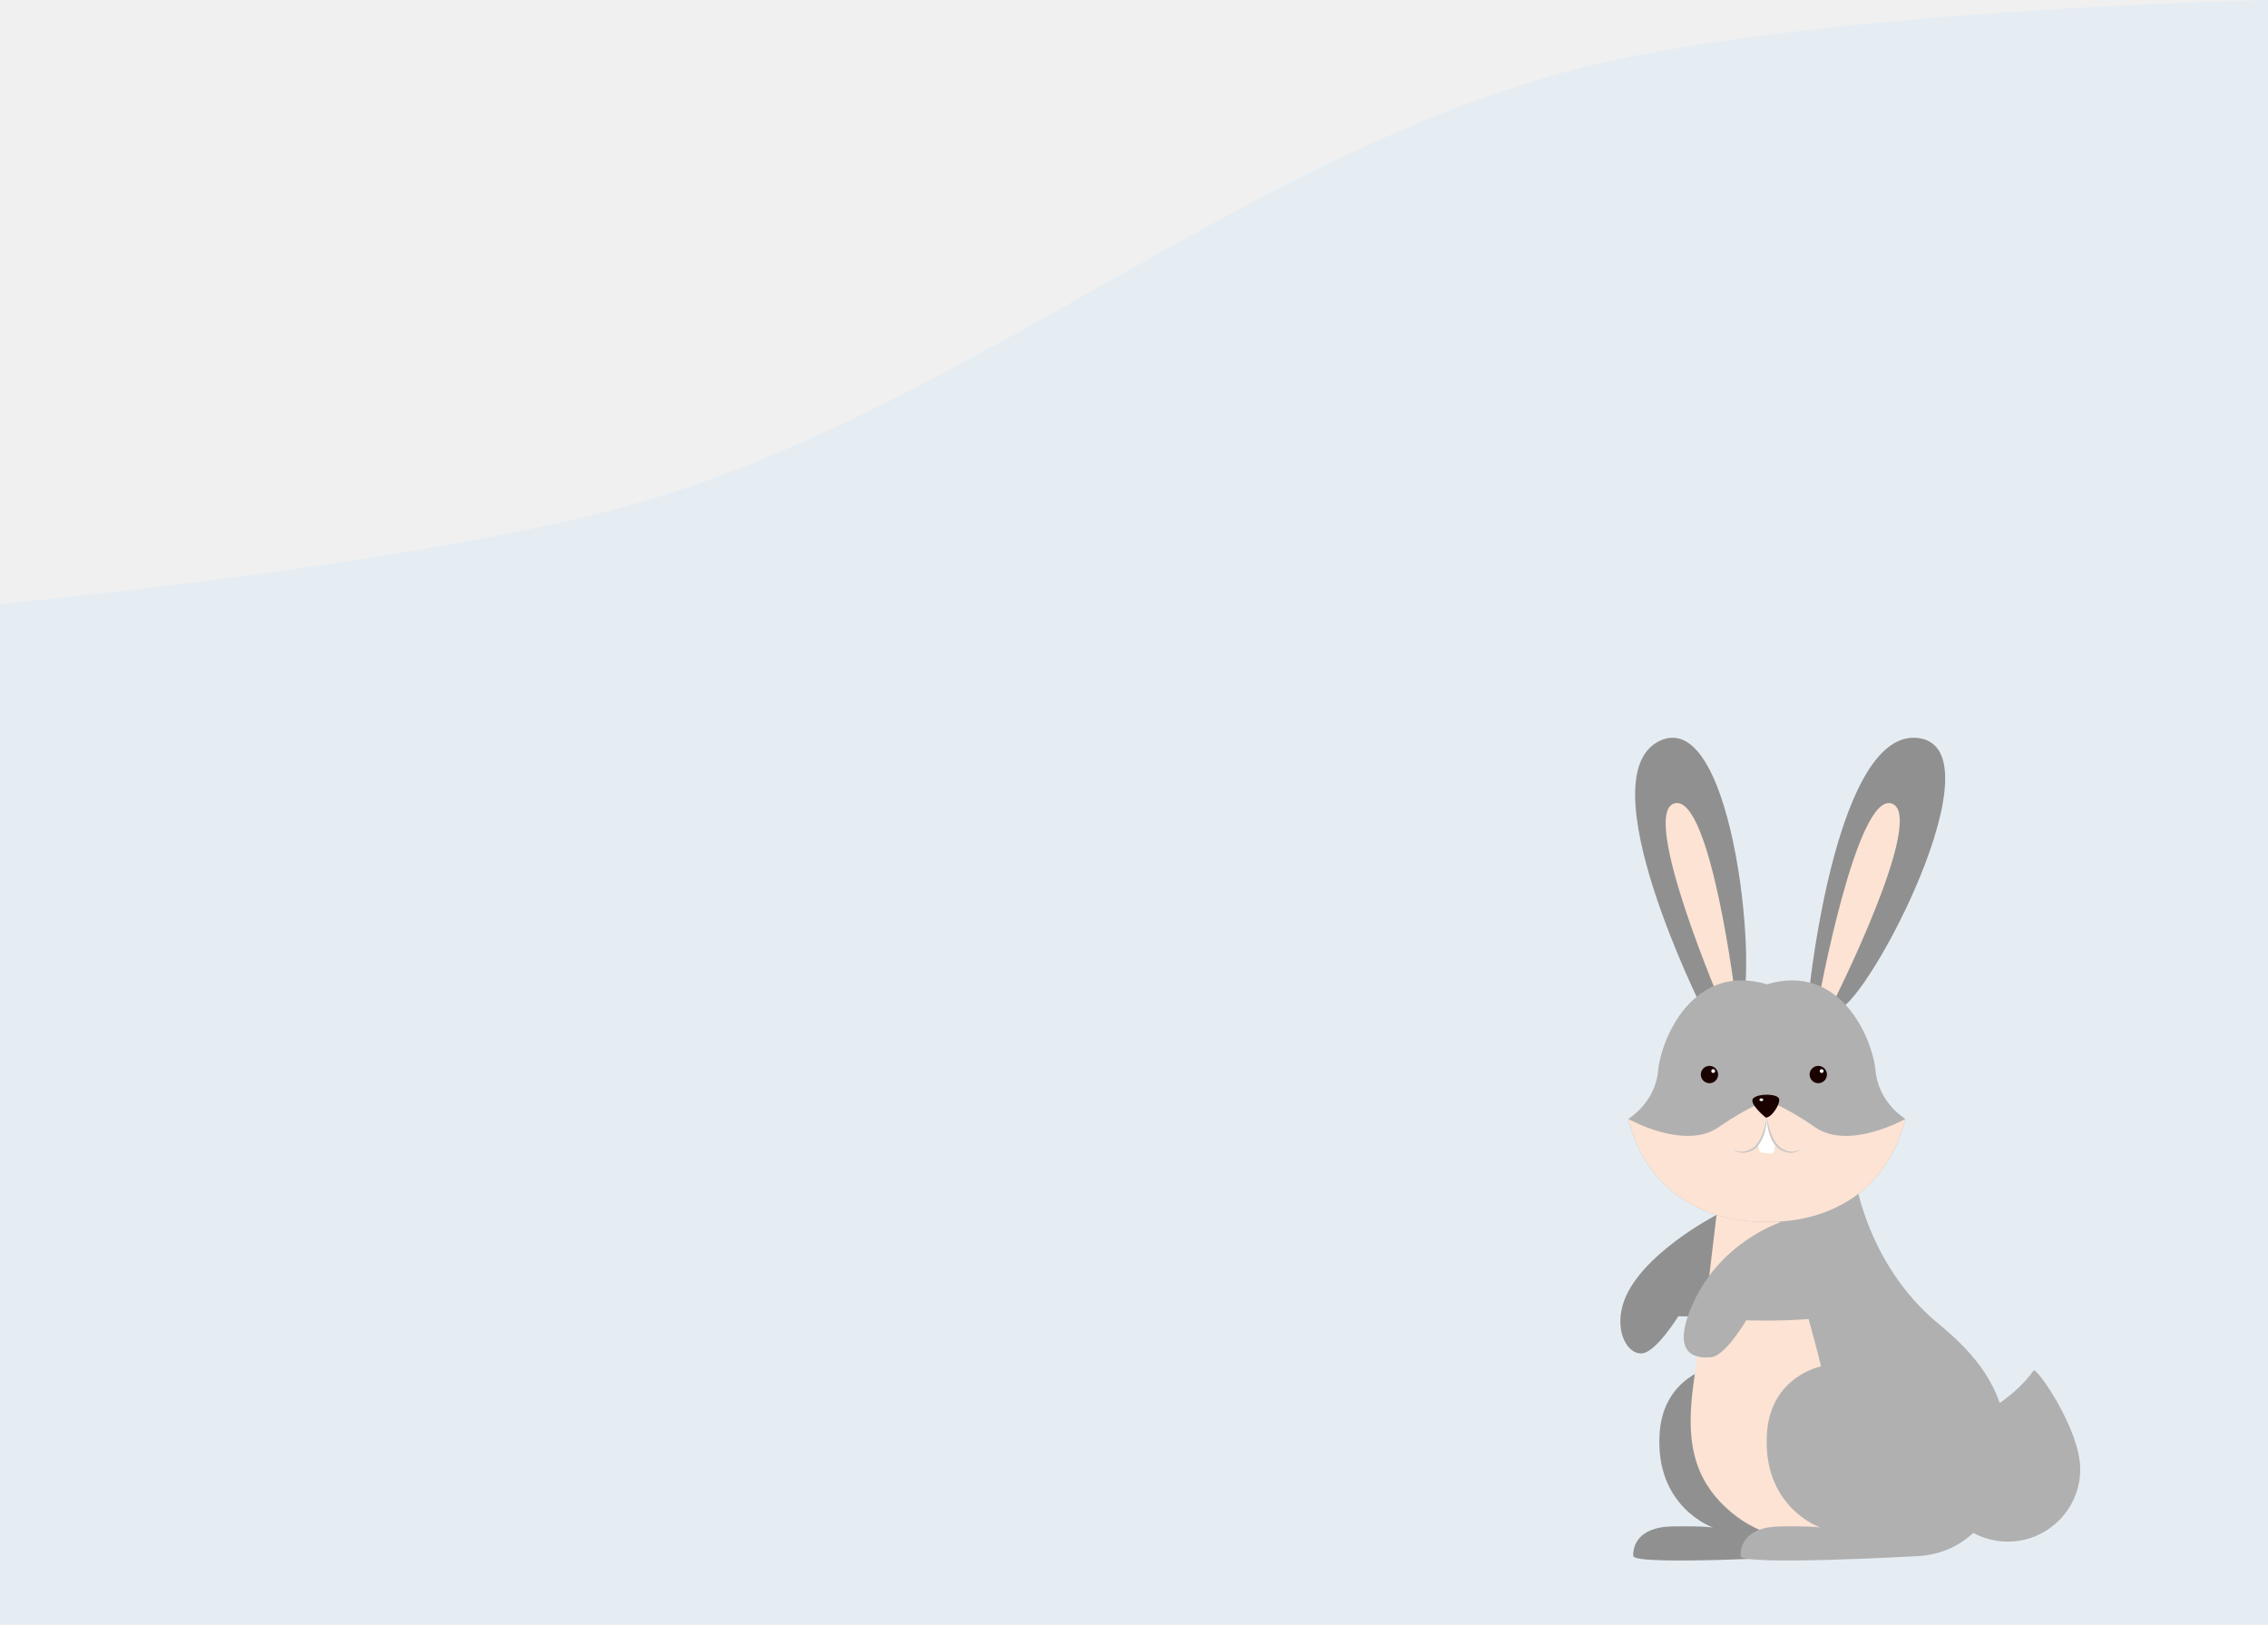
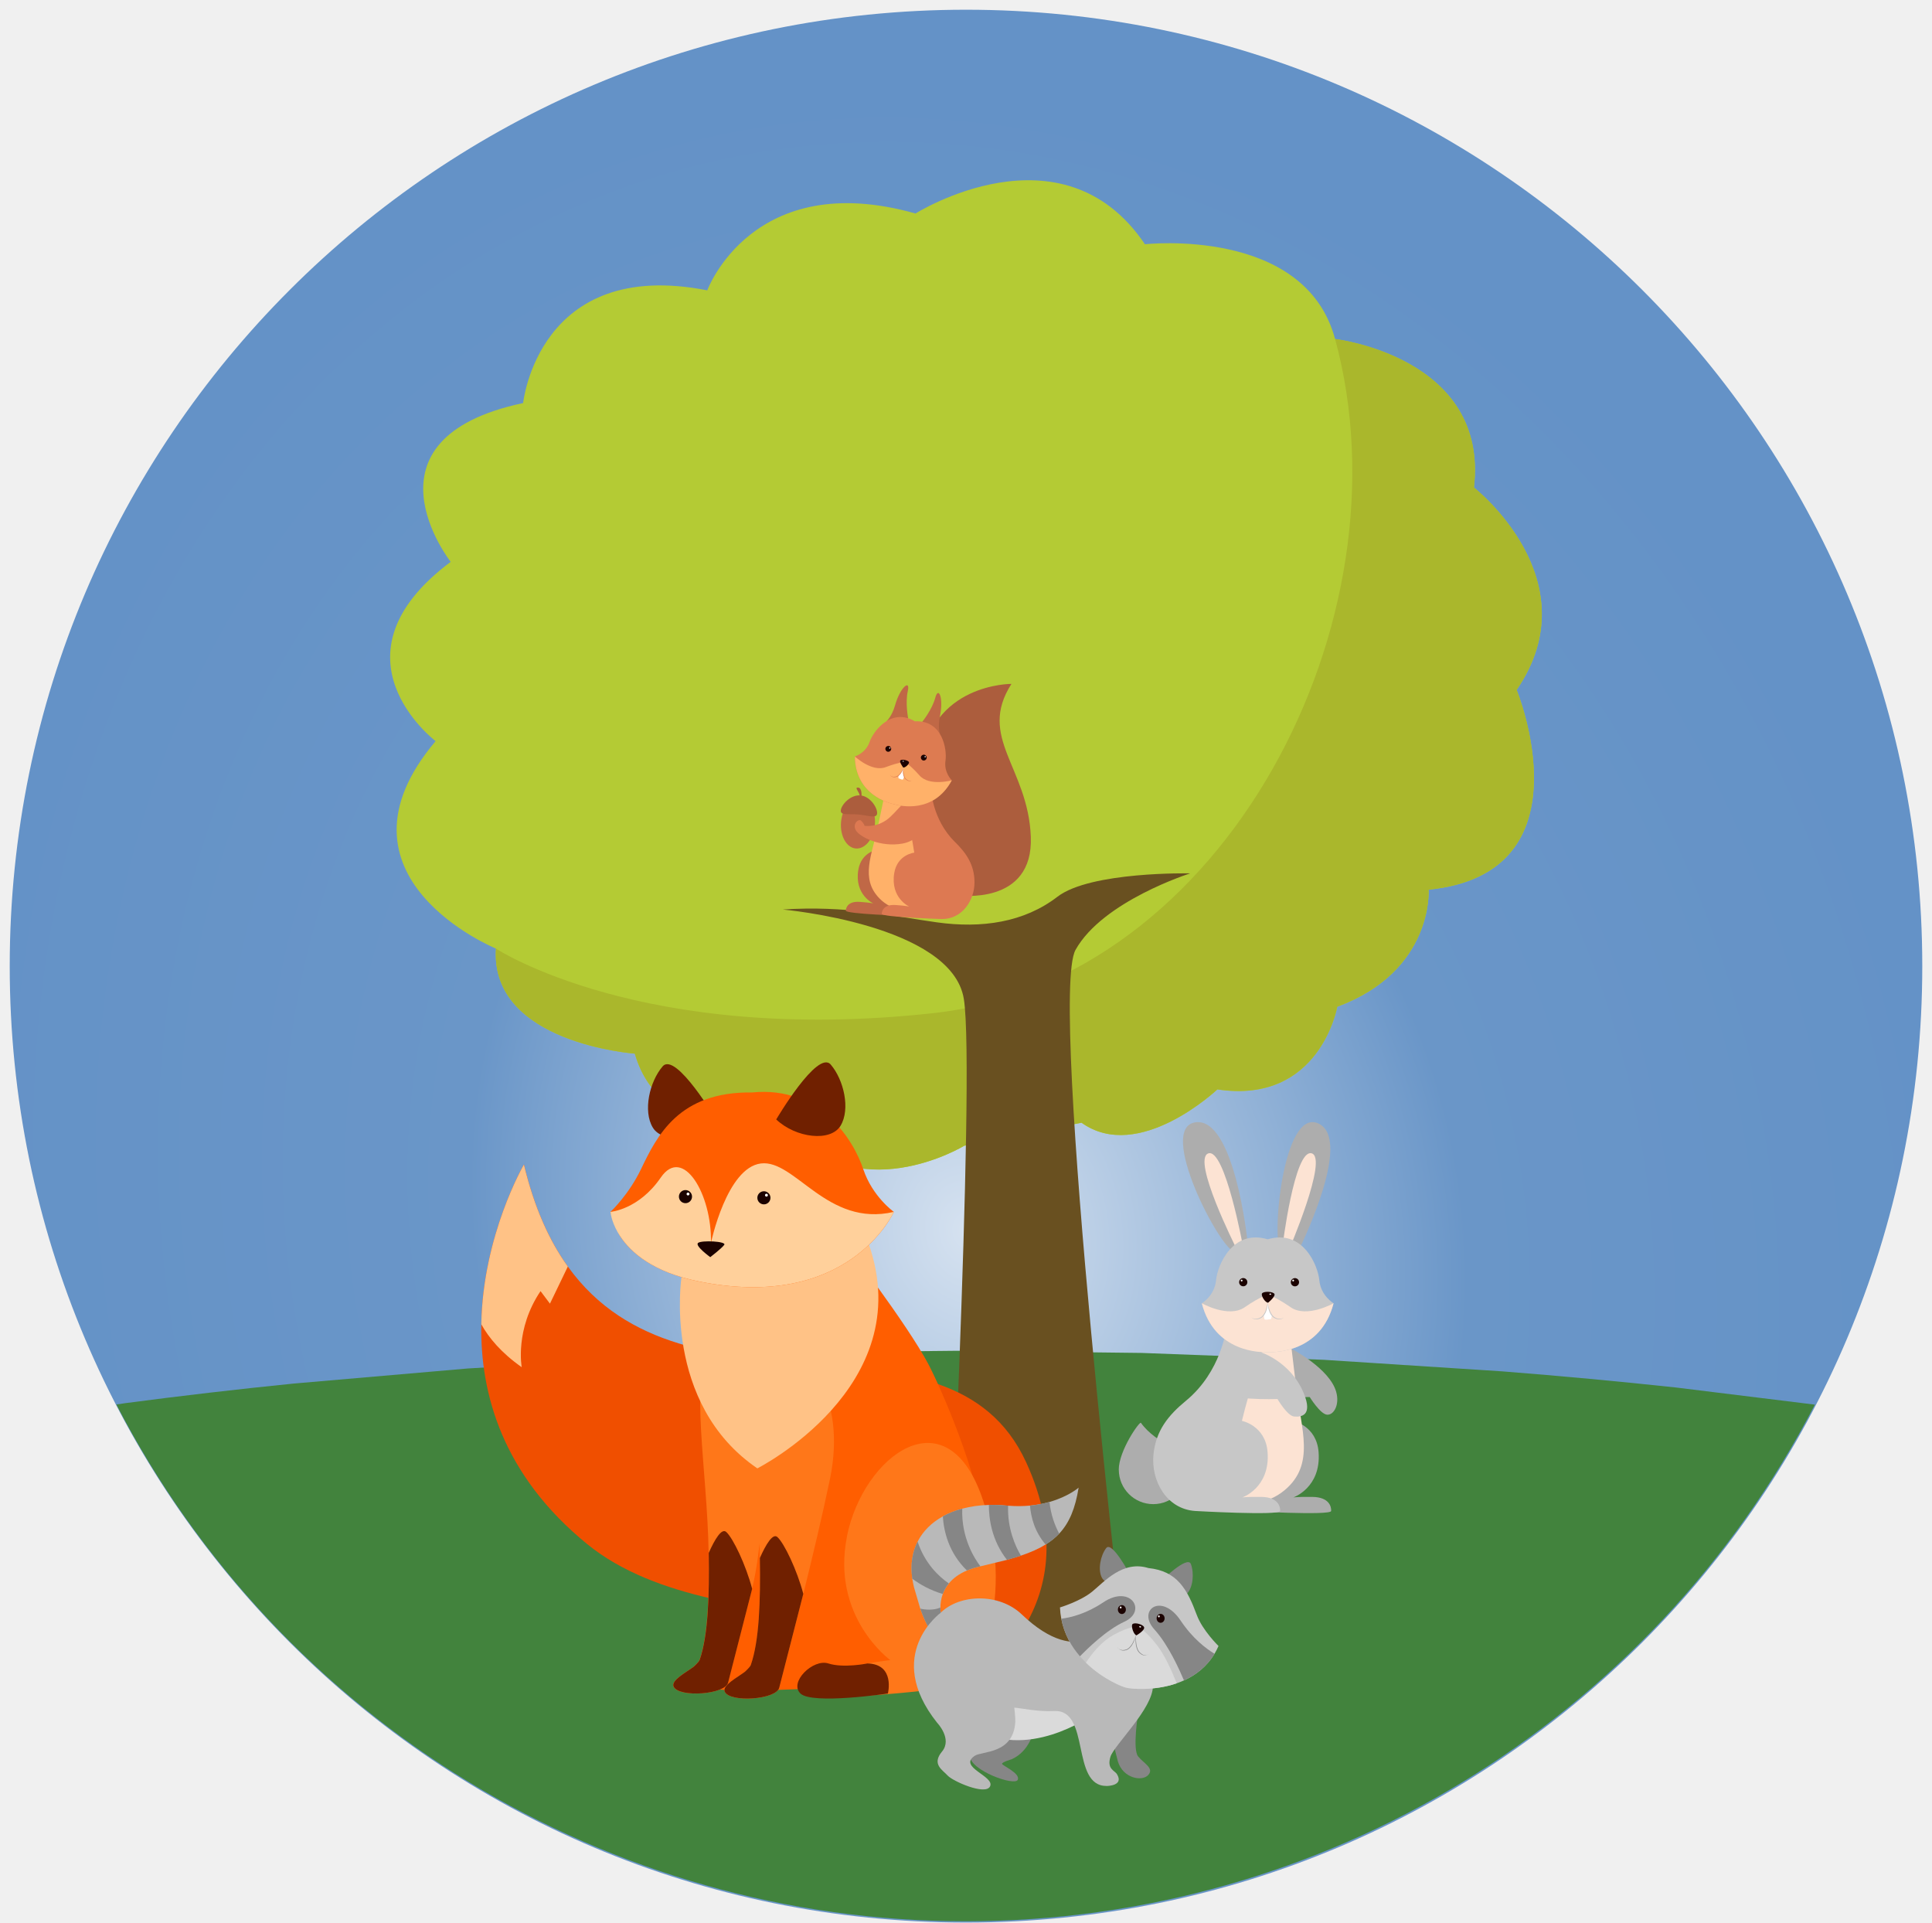
- <svg xmlns="http://www.w3.org/2000/svg" width="743.469" height="532.344" id="svg27678" version="1.1">
-   <defs id="defs27680" />
-   <g id="layer1" transform="translate(-2.03125,-525.7188)">
-     <path style="fill:#e5edf3;fill-opacity:1;fill-rule:nonzero;stroke:none" d="m 745.5,525.719 c -2.204,0.045 -8.623,0.165 -22.594,0.688 -8.039,0.3 -17.61,0.711 -28.25,1.25 -10.64,0.539 -22.328,1.226 -34.625,2.062 -12.297,0.837 -25.211,1.837 -38.219,3.031 -13.008,1.194 -26.132,2.578 -38.906,4.188 -6.387,0.805 -12.692,1.674 -18.844,2.594 -6.151,0.92 -12.14,1.895 -17.938,2.938 -5.798,1.042 -11.393,2.14 -16.719,3.312 -5.326,1.172 -10.389,2.409 -15.125,3.719 -6.594,1.823 -13.103,3.85 -19.562,6.031 -6.46,2.181 -12.875,4.507 -19.219,7 -6.343,2.493 -12.631,5.148 -18.875,7.906 -6.244,2.758 -12.431,5.647 -18.594,8.625 -6.163,2.978 -12.308,6.037 -18.406,9.188 -6.098,3.151 -12.167,6.378 -18.219,9.656 -12.103,6.556 -24.106,13.336 -36.125,20.125 -12.019,6.789 -24.05,13.598 -36.125,20.25 -12.075,6.652 -24.199,13.134 -36.469,19.281 -6.135,3.073 -12.322,6.06 -18.531,8.938 -6.209,2.878 -12.449,5.645 -18.75,8.281 -6.301,2.636 -12.652,5.151 -19.062,7.5 -6.411,2.349 -12.868,4.516 -19.406,6.531 -4.395,1.354 -9.119,2.68 -14.062,3.969 -4.944,1.289 -10.117,2.56 -15.5,3.781 -10.766,2.442 -22.292,4.752 -34.156,6.906 -11.864,2.154 -24.073,4.154 -36.156,6 -12.083,1.846 -24.045,3.514 -35.469,5.031 -22.847,3.035 -43.5,5.401 -58.438,7 -13.063,1.398 -19.148,1.942 -21.125,2.125 l 0,334.438 743.469,0 0,-532.344 z" id="path28313" />
-     <g id="g200-9" transform="matrix(1.25,0,0,-1.25,683.9488,1007.26)" style="fill:#b0b0b0;fill-opacity:1">
-       <path d="m 0,0 c 0,-10.493 -8.507,-19 -19,-19 -10.493,0 -19,8.507 -19,19 0,10.493 17.433,14.029 25.767,25.863 C -11.513,26.887 0,10.493 0,0" style="fill:#b0b0b0;fill-opacity:1;fill-rule:nonzero;stroke:none" id="path202-1" />
+ <svg xmlns="http://www.w3.org/2000/svg" xmlns:xlink="http://www.w3.org/1999/xlink" width="751.03" height="747.25" viewBox="0 0 198.71 197.71">
+   <style>.B{fill:#1b0200}.C{fill:#fff}.D{fill:#702000}.E{fill:#c7c7c7}.F{fill:#868686}.G{fill:#fce3d3}.H{fill:#ac5d3d}.I{fill:#c06846}</style>
+   <defs>
+     <radialGradient id="A" cx="152.611" cy="178.867" fx="152.611" fy="178.867" r="98.355" gradientTransform="matrix(0.9957429,-0.2613591,0.3114725,1.186668,-58.90604,3.392143)" gradientUnits="userSpaceOnUse">
+       <stop offset="0" stop-color="#d6e2f0" />
+       <stop offset=".5" stop-color="#6a96c8" />
+       <stop offset="1" stop-color="#6492c7" />
+     </radialGradient>
+     <path id="B" d="M-65.255 210.89s.978 8.378 7.824 14.018c3.466 2.856 5.904 5.832 6.357 10.54.486 5.056-2.53 10.54-8.096 10.94 0 0-16.518.942-16.572 0s.49-2.68 3.586-2.735 3.804.11 3.804.11-5.45-1.872-4.945-8.803c.38-5.216 5-6.112 5-6.112-1.467-6.14 1.78-15.676 1.78-15.676l-3.14-1.902" />
+   </defs>
+   <g transform="translate(-49.145 -49.145)">
+     <circle cx="148.5" cy="148.5" r="98.355" fill="url(#A)" />
+     <path d="M235.81 193.594l-14.302-1.763c-5.83-.628-11.778-1.18-17.822-1.656l-18.374-1.19-18.74-.708-18.922-.223-13.12.133-18.797.604-18.47 1.085-17.957 1.555a567.04 567.04 0 0 0-17.266 2.01l-.927.138a98.36 98.36 0 0 0 174.695.013z" fill="#42833d" />
+     <g transform="matrix(-.528293 0 0 .528293 146.0436 74.36487)">
+       <path d="M-34.4 238.354c0 3.702-3 6.703-6.703 6.703s-6.703-3-6.703-6.703 6.15-4.95 9.1-9.124c.254-.36 4.316 5.422 4.316 9.124m-25.046-44.578s2.53-24.106 10.097-23.048-4.573 24.283-7.427 25.106-2.67-2.058-2.67-2.058m-9.896 2.042s-10.87-21.664-3.93-24.854 9.246 22.915 7.287 25.147-3.358-.293-3.358-.293" fill="#adadad" />
+       <path d="M-58.624 195.128s3.544-19.5 6.808-18.344-5.397 18.344-5.397 18.344zm-8.8.678s-7.85-18.2-4.498-19.043 5.672 18.26 5.672 18.26z" class="G" />
+       <g fill="#adadad">
+         <path d="M-68.035 214.832s-7.353 3.784-8.673 8.318c-.743 2.552.462 4.624 1.785 4.493s3.353-3.434 3.353-3.434 10.654.38 10.92-1.838-7.383-7.538-7.383-7.538" />
+         <use xlink:href="#B" />
+       </g>
+       <path d="M-67.278 208.498l-1.685 14.073c-.955 7.958-3.695 14.725 2.227 19.723 7.474 6.31 17.822-.652 16.083-7.39s-9.754-23.034-9.754-23.034z" class="G" />
+       <g class="E">
+         <path d="M-55.324 210.89s.978 8.378 7.824 14.018c3.466 2.856 5.904 5.832 6.357 10.54.486 5.056-2.53 10.54-8.096 10.94 0 0-16.517.942-16.572 0s.49-2.68 3.586-2.735 3.804.11 3.804.11-5.45-1.872-4.945-8.803c.38-5.216 5-6.112 5-6.112-1.467-6.14-4.78-16.328-4.78-16.328l3.423-1.25" />
+         <path d="M-50.56 205.955c-2.475 9.626-11.51 9.57-12.824 9.513-1.323.056-10.35.113-12.824-9.513 0 0 2.484-1.453 2.768-4.456.277-2.987 3.255-10.033 10.056-7.995 6.802-2.038 9.78 5.008 10.057 7.995.285 3.003 2.768 4.456 2.768 4.456" />
+       </g>
+       <path d="M-50.56 205.955c-2.475 9.626-11.51 9.57-12.824 9.513-1.323.056-10.35.113-12.824-9.513 0 0 5.202 2.938 8.344.78 3.14-2.167 4.48-2.427 4.48-2.427s1.34.26 4.48 2.427c3.14 2.16 8.343-.78 8.343-.78" class="G" />
+       <path d="M-63.477 205.836s-1.682-1.356-1.138-1.8 2.228-.4 2.364.072-.672 1.74-1.225 1.74m-4.414-3.988a.801.801 0 1 1-1.603 0 .801.801 0 1 1 1.603 0" class="B" />
+       <path d="M-62.612 208.24l-.13.8c-.122.192-.642.082-.642.082l-.617-.08c-.052-.018-.13-.34-.217-.73.627-.782.79-2.086.826-2.417.052.383.05 1.595.78 2.343" class="C" />
+       <g class="E">
+         <path d="M-60.27 208.74c-.073.08-.165.14-.26.196-.1.04-.198.1-.308.115l-.163.034-.167.001-.168-.001-.163-.035c-.108-.024-.22-.04-.32-.096l-.302-.14c-.1-.066-.182-.112-.27-.2-.092-.077-.16-.17-.226-.25s-.136-.165-.188-.268l-.16-.295c-.085-.203-.168-.405-.222-.616a5.5 5.5 0 0 1-.137-.636 5.15 5.15 0 0 1-.059-.645h0l-.002-.088.016.086v.001l.135.628c.05.207.108.413.18.612l.1.298.13.288c.044.095.1.18.15.268.044.09.114.173.182.257s.128.168.2.23c.06.07.167.133.242.188l.278.14c.09.055.19.077.3.107l.15.044.154.012.155.01.155-.02c.106-.002.203-.045.305-.074.096-.044.193-.088.278-.155" />
+         <path d="M-66.496 208.74s.064.054.192.114a1.05 1.05 0 0 0 .238.087c.092.033.205.028.32.048.118-.018.248 0 .378-.048.13-.04.27-.07.4-.147l.2-.102c.056-.02.123-.1.186-.132l.096-.074.074-.085c.047-.06.104-.1.145-.173.09-.136.197-.267.257-.407l.106-.204.086-.212c.114-.28.196-.552.26-.787l.132-.576.043-.222-.008.225-.07.593c-.048.242-.102.528-.21.82-.05.147-.11.3-.19.448-.07.157-.17.283-.26.42-.05.074-.115.134-.173.2l-.09.096-.097.073c-.07.047-.115.1-.207.14l-.22.1c-.14.078-.296.1-.437.13-.14.04-.284.012-.41.02-.124-.027-.242-.038-.334-.084-.095-.038-.175-.076-.234-.12-.123-.078-.175-.143-.175-.143" />
+       </g>
+       <path d="M-57.823 201.85a.8.8 0 1 1-1.603 0 .8.8 0 0 1 1.603 0" class="B" />
+       <path d="M-58.136 201.53c0 .098-.08.177-.177.177s-.176-.08-.176-.177.08-.176.176-.176.177.08.177.176m-10.034 0c0 .098-.08.177-.176.177s-.176-.08-.176-.177.08-.176.176-.176.176.08.176.176m4.456 2.653c0 .07-.08.126-.177.126s-.176-.056-.176-.126.08-.127.176-.127.177.056.177.127" class="C" />
+       <path d="M-62.003 215.477s-5.886 1.818-8.428 8.05c-1.783 4.373.586 4.6 1.91 4.47s3.23-3.4 3.23-3.4 10.654.38 10.92-1.838-7.63-7.27-7.63-7.27" class="E" />
    </g>
-     <g id="g204-8" transform="matrix(1.25,0,0,-1.25,595.2379,849.3054)" style="fill:#909090;fill-opacity:1">
-       <path d="M 0,0 C 0,0 7.172,68.333 28.62,65.333 50.068,62.333 15.657,-3.5 7.568,-5.833 -0.521,-8.166 0,0 0,0" style="fill:#909090;fill-opacity:1;fill-rule:nonzero;stroke:none" id="path206-8" />
+     <path d="M148.315 166.976s-11.216 6.85-18.665-2.37c0 0-12.417 2.634-15.213-7.11 0 0-14.902-1.052-14.282-10.8 0 0-18.005-7.374-6.207-21.335 0 0-11.488-8.692 1.55-18.437 0 0-9.933-12.642 7.452-16.33 0 0 1.554-15.015 18.938-11.59 0 0 4.655-12.643 21.42-7.902 0 0 15.06-9.5 23.595 3.162 0 0 16.457-1.844 19.558 9.746 0 0 15.834 1.844 14.28 15.277 0 0 12.156 9.482 4.392 20.807 0 0 7.74 18.862-9.05 20.545 0 0 .536 8.353-9.4 12.04 0 0-1.777 10.085-12.33 8.502 0 0-8.073 7.64-13.97 3.426z" fill="#b4cb34" />
+     <path d="M200.743 99.286c1.554-13.432-14.28-15.277-14.28-15.277 7.882 28.962-11.373 66.02-41.29 69.32s-45.02-6.632-45.02-6.632c-.62 9.747 14.283 10.8 14.283 10.8 2.795 9.745 15.212 7.1 15.212 7.1 7.45 9.22 18.665 2.37 18.665 2.37l12.07-2.37c5.897 4.215 13.97-3.426 13.97-3.426 10.553 1.583 12.33-8.502 12.33-8.502 9.937-3.688 9.4-12.04 9.4-12.04 16.79-1.683 9.05-20.546 9.05-20.546 7.763-11.325-4.393-20.807-4.393-20.807" fill="#aab72c" />
+     <path d="M129.65 142.678s17.383 1.532 18.626 9.187-1.862 69.403-1.862 69.403h18.627s-8.073-69.405-5.278-74.435 11.797-7.873 11.797-7.873-10.247-.218-13.66 2.407-7.763 3.28-12.42 2.626-9.312-1.75-15.83-1.314" fill="#695020" />
+     <g transform="matrix(.94858 0 0 .94858 190.3689 65.86555)">
+       <path d="M-44.037 165.1c6.114-10.984-26.45-3.336-41.157-15.313-9.175-7.468-11.634-16.29-11.497-23.84.17-9.705 4.622-17.322 4.622-17.322 1.115 4.652 2.747 8.253 4.76 11.055 12.874 17.938 41.34 3.098 49.678 21.19 7.512 16.302-6.406 24.232-6.406 24.232" fill="#f04f00" />
+       <g fill="#ff5e00">
+         <path d="M-59.708 141.714s-7.485-1.498-9.232 7.236-.584 12.105-.584 12.105-4.72 1.68-4.407 3.677 22.77.036 22.77.036.498-14.695-3.37-26.547-13.63-19.556-13.63-19.556 8.67 12.695 8.453 23.05" />
+         <path d="M-73.083 121.3l.74 16.513s16.085 10.957 23.128 8.14c3.24-1.296 7.138 4.884 6.95 2.162-.397-5.75-4.665-15.405-5.933-17.814-2.348-4.46-9.47-13.696-9.47-13.696l-15.887 4.46" />
+       </g>
+       <path d="M-57.044 148.95c-1.747 8.733 4.693 13.395 4.693 13.395s-10.007 1.185-9.695 3.18 18-.424 18-.424 5.65-8.148 1.78-20-13.042-4.884-14.788 3.85m-8.456-6.996c-.814 3.926-.834 8.672-1.826 12.667l-2.607 10.168c-.322 1.302-5.332 1.644-5.904.44-.326-.68 1.365-1.55 2.176-2.163 0 0 .56-.504.642-.732.92-2.623 1.06-6.947.986-11.608-.145-9.035-2.125-19.374.244-21.017 3.594-2.498 8.162 3.197 6.3 12.245" fill="#ff7719" />
+       <path d="M-67.326 154.62l-2.607 10.168c-.322 1.302-5.33 1.644-5.904.44-.326-.68 1.365-1.55 2.176-2.163 0 0 .56-.504.642-.732.92-2.623 1.06-6.947.986-11.608.645-1.45 1.396-2.72 1.897-2.27.742.666 2.14 3.603 2.81 6.164" class="D" />
+       <path d="M-58.886 142.7c-.814 3.926-1.9 8.474-2.892 12.47l-2.608 10.167c-.323 1.302-5.33 1.644-5.904.442-.326-.68 1.365-1.55 2.176-2.163 0 0 .56-.504.642-.733.92-2.623 1.06-6.946.986-11.607-.144-9.035-1.095-19.344 1.274-20.987 3.594-2.498 8.2 3.366 6.327 12.412" fill="#ff7719" />
+       <path d="M-61.78 155.17l-2.608 10.167c-.323 1.302-5.33 1.644-5.904.442-.326-.68 1.365-1.55 2.176-2.163 0 0 .56-.504.642-.732.92-2.624 1.06-6.947.986-11.608.645-1.45 1.397-2.72 1.897-2.27.743.667 2.142 3.603 2.812 6.164" class="D" />
+       <path d="M-74.986 120.828s-2.106 13.7 8.224 20.734c0 0 17.45-8.813 12.105-24.245z" fill="#ffc286" />
+       <path d="M-71.12 103.932s-4.483-7.617-5.912-5.95-2.14 4.84-1.07 6.625 4.84 1.35 6.982-.675" class="D" />
+       <path d="M-51.962 113.756c-.13.29-5.04 10.788-21.12 7.544-5-1.008-7.4-3.15-8.55-4.896-.413-.798-.764-1.668-1.05-2.614v-.006c-.004-.01-.006-.02-.01-.028.122-.113 1.997-1.89 3.315-4.633 1.73-3.593 4.078-8.43 12.048-8.314 7.422-.742 11.017 5.206 12.05 8.314.99 2.98 3.315 4.633 3.315 4.633" fill="#ff5e00" />
+       <path d="M-64.715 103.735s4.482-7.616 5.91-5.95 2.142 4.84 1.07 6.625-4.84 1.35-6.982-.675" class="D" />
+       <path d="M-51.962 113.756c-.13.29-5.04 10.788-21.12 7.544-5-1.008-7.4-3.15-8.55-4.896-.87-1.315-1.027-2.404-1.05-2.614v-.006c-.004-.022-.004-.03-.004-.03s3.052-.225 5.454-3.722 5.557 1.813 5.44 7.08c0 0 1.706-8.145 5.413-8.606s7.182 6.94 14.416 5.25" fill="#ffd09b" />
+       <path d="M-71.865 118.664s-1.695-1.226-1.33-1.54 3.13-.183 2.843.208-1.513 1.33-1.513 1.33m6.525-6.432a.711.711 0 1 1-1.422 0 .711.711 0 1 1 1.422 0" class="B" />
+       <path d="M-65.618 111.945c0 .087-.07.156-.157.156s-.157-.07-.157-.156.07-.156.157-.156.157.07.157.156" class="C" />
+       <path d="M-73.844 112.102a.71.71 0 1 1-1.422 0 .71.71 0 1 1 1.422 0" class="B" />
+       <path d="M-74.122 111.816c0 .087-.07.157-.157.157s-.157-.07-.157-.157.07-.157.157-.157.157.07.157.157" class="C" />
+       <path d="M-87.31 119.68l-1.94 4.026-1.02-1.36c-2.805 4.166-2.04 8.247-2.04 8.247-2.213-1.547-3.563-3.183-4.383-4.645.17-9.705 4.622-17.322 4.622-17.322 1.115 4.652 2.747 8.253 4.76 11.055" fill="#ffc286" />
+       <path d="M-54.834 162.71s-2.576.534-4.233 0-4.3 2.045-3.017 3.263 9.478 0 9.478 0 .816-3.197-2.227-3.263" class="D" />
    </g>
-     <g id="g208-7" transform="matrix(1.25,0,0,-1.25,560.1708,856.5406)" style="fill:#909090;fill-opacity:1">
-       <path d="M 0,0 C 0,0 -30.815,61.411 -11.136,70.453 8.543,79.495 15.073,5.497 9.52,-0.83 3.967,-7.157 0,0 0,0" style="fill:#909090;fill-opacity:1;fill-rule:nonzero;stroke:none" id="path210-8" />
+     <g transform="matrix(-.399842 0 0 .445927 102.9829 124.5273)">
+       <path d="M-100.028 195.023a18.93 18.93 0 0 1-.423 1.94l-1.627 4.977c-3.097 7.9-6.156 7.744-6.156 7.744l-.826-6.43 1.704-.4s.102-.452.102-1.175c0-.794-.116-1.92-.617-3.133-.328-.794-.822-1.626-1.556-2.427-1.023-1.118-2.508-2.177-4.66-2.99-.998-.377-2.138-.702-3.44-.956-.007 0-.018-.004-.025-.004h-.004l-6.83-1.485-3.58-.974c-2.477-.75-4.572-1.58-6.346-2.56-1.34-.74-2.494-1.57-3.493-2.515-2.635-2.505-4.15-5.842-5.006-10.612 0 0 2.558 2.043 7.497 3.302 1.468.374 3.143.677 5.024.84 1.704.145 3.577.173 5.62.025.183-.007.37-.02.56-.04a40.19 40.19 0 0 1 4.389-.138c2.42.06 4.72.353 6.837.86 1.8.434 3.49 1.03 4.995 1.778 2.854 1.415 5.104 3.372 6.49 5.817 1.362 2.4 1.898 5.267 1.37 8.555" fill="#b9b9b9" />
+       <path d="M-130.3 178.163c-.24 2.684-1.2 6.047-4.022 8.985-1.34-.74-2.494-1.57-3.493-2.515 1.094-1.842 2.16-4.315 2.5-7.3a31.27 31.27 0 0 0 5.024.84m10.57-.16c.007 3.253-.758 8.234-4.664 12.672-1.274-.3-2.466-.635-3.58-.974 1.436-2.177 3.514-6.27 3.295-11.52a11.25 11.25 0 0 0 .561-.039c1.496-.127 2.963-.173 4.4-.138m11.83 2.637c-.24 3.418-1.503 8.407-6.198 12.478a21.23 21.23 0 0 0-3.44-.956c-.007 0-.018-.004-.025-.004 1.55-1.827 4.942-6.618 4.667-13.296 1.8.434 3.5 1.03 4.995 1.778m7.86 14.373c-1.965 1.312-4.576 2.66-7.842 3.524-.328-.794-.822-1.626-1.556-2.427 2.54-1.57 6.15-4.572 8.03-9.652 1.362 2.4 1.898 5.267 1.37 8.555m-2.052 6.917c-3.097 7.9-6.156 7.743-6.156 7.743l-.826-6.43 1.704-.4s.102-.452.102-1.175c1.002.388 2.692.726 5.175.26m-29.105 28.38s1.002 4.498 5.6 6.35c0 0 2.403.617 2.462 1.03s-4.78 2.175-4.036 3.704 12.268-2.146 12.327-5.54-2.822-16.016-7.056-15.4-9.307 9.485-9.307 9.485" class="F" />
+       <path d="M-146.012 226.633s16.67 10.738 30.78 2.58-3.087-18.05-9.613-15.925-21.52 13.344-21.52 13.344" fill="#dadada" />
+       <path d="M-158.1 226.114s1.466 8.23 0 9.878-4.202 2.705-2.63 4.292 6.514.798 7.82-3.116l2.7-9.52-7.356-2.064m1.524-31.454s4.65-7.9 6.132-6.173 2.223 5.02 1.1 6.872-5.02 1.4-7.243-.7m-7.895 1.49s-6.868-6.073-7.742-3.97-.56 5.462 1.07 6.88 5.208-.224 6.67-2.908" class="F" />
+       <path d="M-107.354 202.855c-4.814-4.266-14.97-4.625-20.844.415-15.08 12.938-22.724 2.052-22.724 2.052s-10.906 9.194-10.995 14.397 10.042 13.72 10.936 16.404c.94 2.822-1.08 3.104-1.68 3.97-1.905 2.734 2.622 2.734 2.622 2.734 9.35.062 4.057-17.756 13.582-17.286 4.19.207 8.86-.734 10.19-.777 0 0-.304 2.443-.253 3.26.47 7.5 8.555 6.707 10.453 7.854 4.364 2.635-5.295 4.7-3.95 7.056 1.215 2.127 9.61-1.222 10.903-2.515s4.174-2.587 1.447-5.527 1.248-6.638 1.248-6.638c13.955-15.722-.933-25.395-.933-25.395" fill="#b9b9b9" />
+       <path d="M-138.008 201.652c-.046.907-.162 1.774-.34 2.607-.744 3.507-2.586 6.38-4.79 8.67l-1.55 1.468c-4.378 3.814-9.454 5.616-10.39 5.768-.963.244-7.003.833-12.972-1.02-.62-.194-1.238-.413-1.852-.66-3.006-1.214-5.856-3.143-7.863-6.152-.374-.557-.716-1.15-1.027-1.785 0 0 4.103-3.574 5.584-7.147 2.452-5.913 5-10.142 12.446-10.83 6.604-1.842 11.374 3.18 14.482 5.45 3.06 2.233 8.27 3.63 8.27 3.63" class="E" />
+       <path d="M-144.686 214.398c-4.378 3.814-9.454 5.616-10.39 5.768-.963.243-7.003.833-12.972-1.02 1.4-3.14 3.164-6.565 5.08-8.795 3.19-3.715 5.002-4.21 5.002-4.21s1.887-.314 6.258 1.89c2.946 1.49 5.295 3.993 7.02 6.364" fill="#dadada" />
+       <path d="M-138.347 204.26c-.744 3.507-2.586 6.382-4.8 8.67-1.923-1.764-6.78-6.075-11.47-8.004-5.913-2.435-1.55-8.68 5.486-4.435 4.332 2.614 8.336 3.485 10.774 3.768m-23.94 2.47c-3.627 3.567-6.505 9.416-7.613 11.758-3.006-1.213-5.856-3.143-7.863-6.152 2.138-1.15 5.613-3.482 8.72-7.642 4.914-6.6 11.3-2.448 6.756 2.036" class="F" />
+       <path d="M-157.686 208.088s-2.464-1.268-1.9-1.98 2.698-1.066 2.988-.52-.394 2.36-1.1 2.502m-5.195-4.133a1.03 1.03 0 0 1-.799 1.215 1.03 1.03 0 0 1-1.215-.8 1.03 1.03 0 0 1 .8-1.215 1.03 1.03 0 0 1 1.214.8" class="B" />
+       <path d="M-152.906 210.9c-.035.06-.083.1-.126.165l-.152.143c-.116.076-.224.172-.358.22l-.196.083-.207.043-.2.04-.212-.004c-.14-.004-.286.005-.42-.04l-.412-.1c-.14-.057-.258-.093-.386-.18-.133-.07-.242-.17-.346-.252a1.74 1.74 0 0 1-.303-.288l-.275-.326-.442-.7a6.95 6.95 0 0 1-.342-.758 6.96 6.96 0 0 1-.25-.79h0l-.027-.1.04.105.323.758a6.96 6.96 0 0 0 .379.727l.213.35.235.332c.08.108.176.2.263.3.08.104.2.188.297.276s.205.18.315.24c.098.074.244.125.358.175l.4.1c.13.045.262.045.396.056l.2.016.198-.026.2-.03.2-.067c.133-.032.243-.114.363-.177.108-.082.218-.164.306-.272m-7.843 1.6s.093.054.27.098a1.39 1.39 0 0 0 .322.053c.124.02.266-.014.418-.018l.23-.065c.08-.02.162-.043.237-.1.155-.084.325-.156.47-.286l.23-.18c.07-.043.134-.145.202-.216l.102-.118.072-.13c.045-.087.104-.168.14-.26.078-.193.18-.385.22-.58l.08-.287.052-.3c.04-.2.053-.38.077-.556s.024-.347.036-.504l.008-.76-.01-.3.043.286.058.762-.007.512c-.013.182-.015.375-.054.57l-.048.3-.08.307c-.044.213-.138.398-.213.595-.043.103-.1.194-.163.3l-.086.14-.104.116c-.076.076-.12.156-.222.226l-.246.185c-.152.135-.34.202-.5.28-.082.044-.17.065-.257.08l-.247.053c-.162-.001-.3.017-.44-.015-.13-.022-.24-.047-.325-.085-.175-.064-.26-.13-.26-.13" class="F" />
+       <path d="M-163.233 203.665c.025.123-.053.242-.176.268s-.242-.054-.267-.176.053-.242.176-.267.242.053.267.176" class="C" />
+       <path d="M-152.927 201.936c.115.557-.243 1.1-.8 1.214s-1.1-.243-1.214-.8a1.03 1.03 0 0 1 .799-1.215 1.03 1.03 0 0 1 1.214.8" class="B" />
+       <path d="M-153.404 201.613c.025.123-.053.242-.176.268s-.242-.054-.267-.176.054-.242.176-.267.243.053.268.176m-5.01 4.46c.018.087-.067.18-.2.204s-.236-.025-.254-.112.067-.18.2-.205.237.025.255.113" class="C" />
    </g>
-     <g id="g212-8" transform="matrix(1.25,0,0,-1.25,598.0772,854.0967)" style="fill:#fce3d3;fill-opacity:1">
-       <path d="M 0,0 C 0,0 10.047,55.25 19.297,52 28.547,48.75 3.998,0 3.998,0 L 0,0 z" style="fill:#fce3d3;fill-opacity:1;fill-rule:nonzero;stroke:none" id="path214-7" />
-     </g>
-     <g id="g216-5" transform="matrix(1.25,0,0,-1.25,566.9334,856.4978)" style="fill:#fce3d3;fill-opacity:1">
-       <path d="M 0,0 C 0,0 -22.251,51.56 -12.75,53.979 -3.249,56.4 3.328,2.216 3.328,2.216 L 0,0 z" style="fill:#fce3d3;fill-opacity:1;fill-rule:nonzero;stroke:none" id="path218-3" />
-     </g>
-     <g id="g220-8" transform="matrix(1.25,0,0,-1.25,564.7326,923.9136)" style="fill:#909090;fill-opacity:1">
-       <path d="m 0,0 c 0,0 -20.843,-10.726 -24.586,-23.578 -2.107,-7.235 1.309,-13.107 5.059,-12.735 3.75,0.371 9.505,9.735 9.505,9.735 0,0 30.201,-1.08 30.951,5.21 C 21.679,-15.078 0,0 0,0" style="fill:#909090;fill-opacity:1;fill-rule:nonzero;stroke:none" id="path222-5" />
-     </g>
-     <g id="g224-4" transform="matrix(1.25,0,0,-1.25,574.5836,909.9402)" style="fill:#909090;fill-opacity:1">
-       <path d="m 0,0 c 0,0 2.773,-23.749 22.179,-39.737 9.825,-8.096 16.737,-16.532 18.02,-29.879 1.377,-14.332 -7.17,-29.879 -22.949,-31.01 0,0 -46.822,-2.67 -46.977,0 -0.153,2.67 1.387,7.598 10.166,7.752 8.78,0.154 10.782,-0.308 10.782,-0.308 0,0 -15.448,5.307 -14.016,24.952 1.078,14.786 14.17,17.325 14.17,17.325 -4.158,17.404 5.047,44.436 5.047,44.436 l -8.898,5.391" style="fill:#909090;fill-opacity:1;fill-rule:nonzero;stroke:none" id="path226-3" />
-     </g>
-     <g id="g228-8" transform="matrix(1.25,0,0,-1.25,567.4157,901.4697)" style="fill:#fce3d3;fill-opacity:1">
-       <path d="m 0,0 c 0,0 -2.281,-19.106 -4.775,-39.891 -2.707,-22.558 -10.473,-41.739 6.314,-55.908 21.187,-17.883 50.52,1.848 45.59,20.945 -4.928,19.1 -27.649,65.293 -27.649,65.293 L 0,0 z" style="fill:#fce3d3;fill-opacity:1;fill-rule:nonzero;stroke:none" id="path230-3" />
-     </g>
-     <g id="g232-1" transform="matrix(1.25,0,0,-1.25,609.7703,909.9402)" style="fill:#b0b0b0;fill-opacity:1">
-       <path d="m 0,0 c 0,0 2.773,-23.749 22.179,-39.737 9.824,-8.096 16.737,-16.532 18.019,-29.879 1.379,-14.332 -7.17,-29.879 -22.948,-31.01 0,0 -46.821,-2.67 -46.976,0 -0.154,2.67 1.386,7.598 10.165,7.752 8.779,0.154 10.782,-0.308 10.782,-0.308 0,0 -15.449,5.307 -14.016,24.952 1.078,14.786 14.169,17.325 14.169,17.325 -4.158,17.404 -13.553,46.285 -13.553,46.285 l 9.703,3.542" style="fill:#b0b0b0;fill-opacity:1;fill-rule:nonzero;stroke:none" id="path234-3" />
-     </g>
-     <g id="g236-9" transform="matrix(1.25,0,0,-1.25,626.6539,892.4597)" style="fill:#b0b0b0;fill-opacity:1">
-       <path d="m 0,0 c -7.017,-27.287 -32.624,-27.126 -36.352,-26.966 -3.749,-0.16 -29.335,-0.321 -36.351,26.966 0,0 7.04,4.118 7.845,12.63 0.784,8.468 9.226,28.439 28.506,22.663 C -17.071,41.069 -8.627,21.098 -7.845,12.63 -7.038,4.118 0,0 0,0" style="fill:#b0b0b0;fill-opacity:1;fill-rule:nonzero;stroke:none" id="path238-1" />
-     </g>
-     <g id="g240-0" transform="matrix(1.25,0,0,-1.25,626.6539,892.4597)" style="fill:#fce3d3;fill-opacity:1">
-       <path d="m 0,0 c -7.017,-27.287 -32.624,-27.126 -36.352,-26.966 -3.749,-0.16 -29.335,-0.321 -36.351,26.966 0,0 14.747,-8.329 23.651,-2.21 8.905,6.144 12.7,6.88 12.7,6.88 0,0 3.797,-0.736 12.702,-6.88 C -14.746,-8.329 0,0 0,0" style="fill:#fce3d3;fill-opacity:1;fill-rule:nonzero;stroke:none" id="path242-7" />
-     </g>
-     <g id="g244-1" transform="matrix(1.25,0,0,-1.25,580.8824,892.0362)">
-       <path d="M 0,0 C 0,0 -4.768,3.843 -3.227,5.134 -1.687,6.425 3.088,6.238 3.473,4.93 3.857,3.62 1.568,0 0,0" style="fill:#1a0200;fill-opacity:1;fill-rule:nonzero;stroke:none" id="path246-2" />
-     </g>
-     <g id="g248-8" transform="matrix(1.25,0,0,-1.25,565.2489,877.9175)">
-       <path d="m 0,0 c 0,-1.256 -1.017,-2.272 -2.271,-2.272 -1.255,0 -2.273,1.016 -2.273,2.272 0,1.254 1.018,2.271 2.273,2.271 C -1.017,2.271 0,1.254 0,0" style="fill:#1a0200;fill-opacity:1;fill-rule:nonzero;stroke:none" id="path250-6" />
-     </g>
-     <g id="g252-2" transform="matrix(1.25,0,0,-1.25,583.9488,900.5591)">
-       <path d="m 0,0 c -0.173,-0.812 -0.268,-2.1 -0.367,-2.271 -0.345,-0.543 -1.821,-0.232 -1.821,-0.232 0,0 -1.404,0.124 -1.749,0.223 -0.147,0.05 -0.37,0.96 -0.616,2.069 1.776,2.218 2.242,5.914 2.342,6.852 0.023,0 0.023,0 0.049,-0.026 C -2.064,5.556 -2.07,2.12 0,0" style="fill:#ffffff;fill-opacity:1;fill-rule:nonzero;stroke:none" id="path254-6" />
-     </g>
-     <g id="g256-4" transform="matrix(1.25,0,0,-1.25,592.2423,902.3316)">
-       <path d="m 0,0 c -0.206,-0.227 -0.467,-0.398 -0.734,-0.557 -0.284,-0.117 -0.562,-0.28 -0.873,-0.326 L -2.07,-0.979 c -0.157,-0.009 -0.315,-0.002 -0.472,-0.004 l -0.476,0.004 -0.461,0.099 c -0.307,0.069 -0.627,0.114 -0.903,0.271 l -0.857,0.393 C -5.525,-0.029 -5.756,0.101 -6.004,0.35 -6.265,0.569 -6.459,0.834 -6.645,1.059 -6.839,1.292 -7.03,1.527 -7.177,1.819 -7.329,2.098 -7.507,2.37 -7.634,2.654 -7.874,3.229 -8.111,3.802 -8.262,4.401 -8.429,4.995 -8.555,5.598 -8.65,6.203 -8.746,6.809 -8.798,7.421 -8.817,8.031 L -8.816,8.03 -8.822,8.28 -8.777,8.037 -8.776,8.035 c 0.107,-0.599 0.23,-1.194 0.383,-1.78 0.138,-0.588 0.306,-1.17 0.511,-1.734 0.111,-0.28 0.193,-0.57 0.313,-0.844 l 0.367,-0.816 c 0.124,-0.268 0.287,-0.506 0.427,-0.76 0.124,-0.258 0.324,-0.491 0.517,-0.728 0.198,-0.247 0.363,-0.477 0.57,-0.652 0.169,-0.198 0.474,-0.376 0.687,-0.534 l 0.787,-0.396 c 0.257,-0.156 0.542,-0.218 0.822,-0.303 l 0.424,-0.126 0.437,-0.035 c 0.145,-0.009 0.293,-0.026 0.439,-0.03 l 0.438,0.056 c 0.3,0.005 0.575,0.128 0.865,0.209 C -0.518,-0.313 -0.243,-0.189 0,0" style="fill:#c7c7c7;fill-opacity:1;fill-rule:nonzero;stroke:none" id="path258-2" />
-     </g>
-     <g id="g260-6" transform="matrix(1.25,0,0,-1.25,570.1866,902.3316)">
-       <path d="m 0,0 c 0,0 0.181,-0.154 0.545,-0.322 0.176,-0.099 0.407,-0.175 0.674,-0.246 0.26,-0.093 0.581,-0.08 0.909,-0.136 0.334,0.051 0.704,0.001 1.071,0.135 0.368,0.114 0.764,0.196 1.13,0.418 0.188,0.093 0.378,0.19 0.571,0.288 0.158,0.053 0.349,0.255 0.527,0.374 l 0.272,0.21 0.211,0.241 c 0.134,0.166 0.295,0.311 0.411,0.49 0.253,0.385 0.558,0.757 0.728,1.154 0.1,0.195 0.201,0.388 0.3,0.579 C 7.432,3.388 7.514,3.589 7.594,3.787 7.918,4.578 8.15,5.351 8.327,6.019 8.49,6.69 8.63,7.253 8.701,7.652 8.778,8.052 8.822,8.28 8.822,8.28 8.822,8.28 8.813,8.048 8.798,7.641 8.766,7.234 8.725,6.651 8.603,5.96 8.466,5.273 8.313,4.463 8.006,3.632 7.866,3.214 7.696,2.784 7.466,2.363 7.271,1.917 6.985,1.562 6.733,1.17 6.593,0.961 6.407,0.791 6.244,0.603 L 5.992,0.331 5.717,0.125 C 5.516,-0.008 5.392,-0.155 5.129,-0.268 4.919,-0.364 4.711,-0.46 4.507,-0.554 4.113,-0.776 3.669,-0.835 3.268,-0.926 2.869,-1.036 2.463,-0.96 2.109,-0.983 1.757,-0.907 1.424,-0.875 1.161,-0.745 0.892,-0.637 0.666,-0.529 0.497,-0.406 0.147,-0.186 0,0 0,0" style="fill:#c7c7c7;fill-opacity:1;fill-rule:nonzero;stroke:none" id="path262-5" />
-     </g>
-     <g id="g264-7" transform="matrix(1.25,0,0,-1.25,600.9166,877.9175)">
-       <path d="m 0,0 c 0,-1.256 -1.017,-2.272 -2.271,-2.272 -1.255,0 -2.272,1.016 -2.272,2.272 0,1.254 1.017,2.271 2.272,2.271 C -1.017,2.271 0,1.254 0,0" style="fill:#1a0200;fill-opacity:1;fill-rule:nonzero;stroke:none" id="path266-6" />
-     </g>
-     <g id="g268-0" transform="matrix(1.25,0,0,-1.25,599.8069,876.7773)">
-       <path d="m 0,0 c 0,-0.277 -0.224,-0.501 -0.501,-0.501 -0.276,0 -0.5,0.224 -0.5,0.501 0,0.276 0.224,0.5 0.5,0.5 C -0.224,0.5 0,0.276 0,0" style="fill:#ffffff;fill-opacity:1;fill-rule:nonzero;stroke:none" id="path270-9" />
-     </g>
-     <g id="g272-2" transform="matrix(1.25,0,0,-1.25,564.2541,876.7773)">
-       <path d="M 0,0 C 0,-0.277 -0.223,-0.501 -0.5,-0.501 -0.777,-0.501 -1,-0.277 -1,0 -1,0.276 -0.777,0.5 -0.5,0.5 -0.223,0.5 0,0.276 0,0" style="fill:#ffffff;fill-opacity:1;fill-rule:nonzero;stroke:none" id="path274-6" />
-     </g>
-     <g id="g276-5" transform="matrix(1.25,0,0,-1.25,580.0426,886.1792)">
-       <path d="m 0,0 c 0,-0.197 -0.225,-0.357 -0.502,-0.357 -0.275,0 -0.5,0.16 -0.5,0.357 0,0.199 0.225,0.359 0.5,0.359 C -0.225,0.359 0,0.199 0,0" style="fill:#ffffff;fill-opacity:1;fill-rule:nonzero;stroke:none" id="path278-2" />
-     </g>
-     <g id="g280-4" transform="matrix(1.25,0,0,-1.25,586.1046,926.1976)" style="fill:#b0b0b0;fill-opacity:1">
-       <path d="m 0,0 c 0,0 -16.685,-5.152 -23.89,-22.819 -5.054,-12.396 1.66,-13.038 5.41,-12.667 3.75,0.371 9.154,9.667 9.154,9.667 0,0 30.201,-1.08 30.951,5.21 C 22.375,-14.319 0,0 0,0" style="fill:#b0b0b0;fill-opacity:1;fill-rule:nonzero;stroke:none" id="path282-3" />
+     <g transform="matrix(.372236 .032566 -.032566 .372236 183.6985 79.16613)">
+       <path d="M-81.613 173.844s21.068 1.164 18.61-17.87c-2.453-18.983-17.088-25.888-8.973-41.392 0 0-22.372 1.81-22.827 24.776-.49 24.816 10.004 29.414 10.004 29.414l2.463 6.085" class="H" />
+       <path d="M-106.045 156.52c0 3.826-2.092 6.926-4.673 6.926s-4.673-3.1-4.673-6.926 2.092-6.926 4.673-6.926 4.673 3.1 4.673 6.926" class="I" />
+       <path d="M-105.704 153.34c0 1.503-2.407.724-5.177.724s-4.85.78-4.85-.724 2.245-4.555 5.014-4.555 5.014 3.052 5.014 4.555" class="H" />
+       <use xlink:href="#B" x="-36.213" y="-65.663" class="I" />
+       <path d="M-103.49 142.837l-1.685 14.073c-.955 7.958-3.695 14.725 2.228 19.723 7.474 6.308 17.822-.652 16.083-7.39s-9.754-23.034-9.754-23.034z" fill="#ffb169" />
+       <path d="M-99.474 126.488s-1.203-4.097-.75-7.473-2.184-.854-3.146 4.203c-.603 3.17-1.957 4.57-1.957 4.57zm3.957.615s2.4-3.54 2.983-6.893 2.34-.15 1.722 4.96c-.387 3.203.478 4.948.478 4.948z" class="I" />
+       <path d="M-91.538 145.227s.978 8.378 7.824 14.018c3.466 2.856 5.904 5.832 6.357 10.54.486 5.056-2.53 10.54-8.096 10.94 0 0-16.518.942-16.572 0s.49-2.68 3.586-2.735 3.804.11 3.804.11-5.45-1.872-4.945-8.803c.38-5.216 5-6.112 5-6.112-1.467-6.14-4.782-16.328-4.782-16.328l3.423-1.25" fill="#dd7952" />
+       <path d="M-86.024 142.447c-4.203 9.78-13.755 8.236-15.137 7.96-1.4-.158-10.972-1.582-12.01-12.177 0 0 2.868-1.13 3.662-4.26.784-3.116 5.095-10.083 11.958-6.808 7.534-1.038 9.528 6.908 9.33 10.116-.193 3.225 2.196 5.17 2.196 5.17" fill="#dd7b51" />
+       <path d="M-108.87 157.018s3.8.326 6.843-3.043 4.252-6.944 7.94-4.233 2.005 9.587-3.917 11.23-12.008-.803-13.15-2.54.526-3.28 1.214-2.735c.994.788 1.07 1.323 1.07 1.323" fill="#dd7952" />
+       <path d="M-86.024 142.447c-4.203 9.78-13.755 8.236-15.137 7.96-1.4-.158-10.972-1.582-12.01-12.177 0 0 5.023 3.966 8.703 2.197 3.68-1.777 5.14-1.83 5.14-1.83s1.374.495 4.343 3.305c2.97 2.802 8.96.548 8.96.548" fill="#ffb169" />
+       <path d="M-99.654 140.1s-1.454-1.598-.847-1.964 2.26-.043 2.324.434-.93 1.615-1.477 1.53m-3.748-4.624a.801.801 0 1 1-1.584-.246.801.801 0 1 1 1.584.246" class="B" />
+       <path d="M-99.168 142.6l-.25.772c-.15.17-.647-.018-.647-.018l-.598-.172c-.05-.025-.077-.355-.103-.755.74-.677 1.102-1.94 1.187-2.26-.008.386-.196 1.583.41 2.435" class="C" />
+       <g fill="#dd7b51">
+         <path d="M-96.932 143.453c-.084.068-.185.114-.286.154-.105.025-.21.067-.322.067l-.167.008-.165-.024-.165-.028-.156-.06c-.103-.04-.213-.074-.3-.143l-.278-.184c-.1-.08-.163-.138-.236-.238-.08-.09-.133-.193-.185-.282s-.11-.184-.144-.294l-.114-.316c-.053-.213-.104-.426-.124-.643a5.48 5.48 0 0 1-.038-.649 5.2 5.2 0 0 1 .041-.646h0l.012-.087.002.087v.001l.037.64a5.41 5.41 0 0 0 .084.632l.063.31.084.304c.03.1.073.192.108.29.03.096.086.188.14.282s.1.186.163.258c.048.078.145.157.21.223l.253.18c.08.068.177.105.27.15l.14.067.15.036.152.035.156.004c.105.014.207-.014.313-.026.102-.03.204-.057.3-.1" />
+         <path d="M-103.082 142.498a.89.89 0 0 0 .173.142c.056.044.132.083.222.123.086.046.198.06.31.096.12 0 .246.038.38.01.135-.02.277-.027.416-.085l.215-.07c.058-.01.135-.07.204-.102l.107-.058.086-.073c.056-.05.12-.093.17-.15.11-.12.236-.234.316-.363l.136-.186.118-.196a6.35 6.35 0 0 0 .376-.738l.22-.55.077-.212-.043.222-.16.575c-.085.232-.182.506-.334.78-.07.138-.154.278-.257.413-.092.145-.21.253-.32.376-.06.065-.134.114-.2.17l-.103.08-.107.056c-.077.036-.128.08-.226.105l-.232.066c-.15.056-.307.053-.452.063-.145.017-.282-.03-.407-.043-.12-.046-.233-.075-.318-.134-.088-.053-.16-.102-.213-.154-.1-.096-.15-.17-.15-.17" />
+       </g>
+       <path d="M-110.392 149.22s.065-2.554-1.15-2.527.633 1.196.715 2.527.435.11.435.11" class="H" />
+       <path d="M-93.455 137.02a.8.8 0 1 1-1.584-.246.8.8 0 1 1 1.584.246" class="B" />
+       <path d="M-93.715 136.655c-.015.096-.105.162-.2.147s-.162-.105-.147-.2.105-.162.202-.147.162.105.147.2m-9.917-1.54c-.015.096-.105.162-.2.147s-.163-.105-.147-.2.105-.162.2-.147.162.105.147.2m3.996 3.305c-.01.07-.097.113-.194.097s-.166-.083-.155-.15.097-.113.194-.098.166.083.155.152" class="C" />
    </g>
  </g>
</svg>
